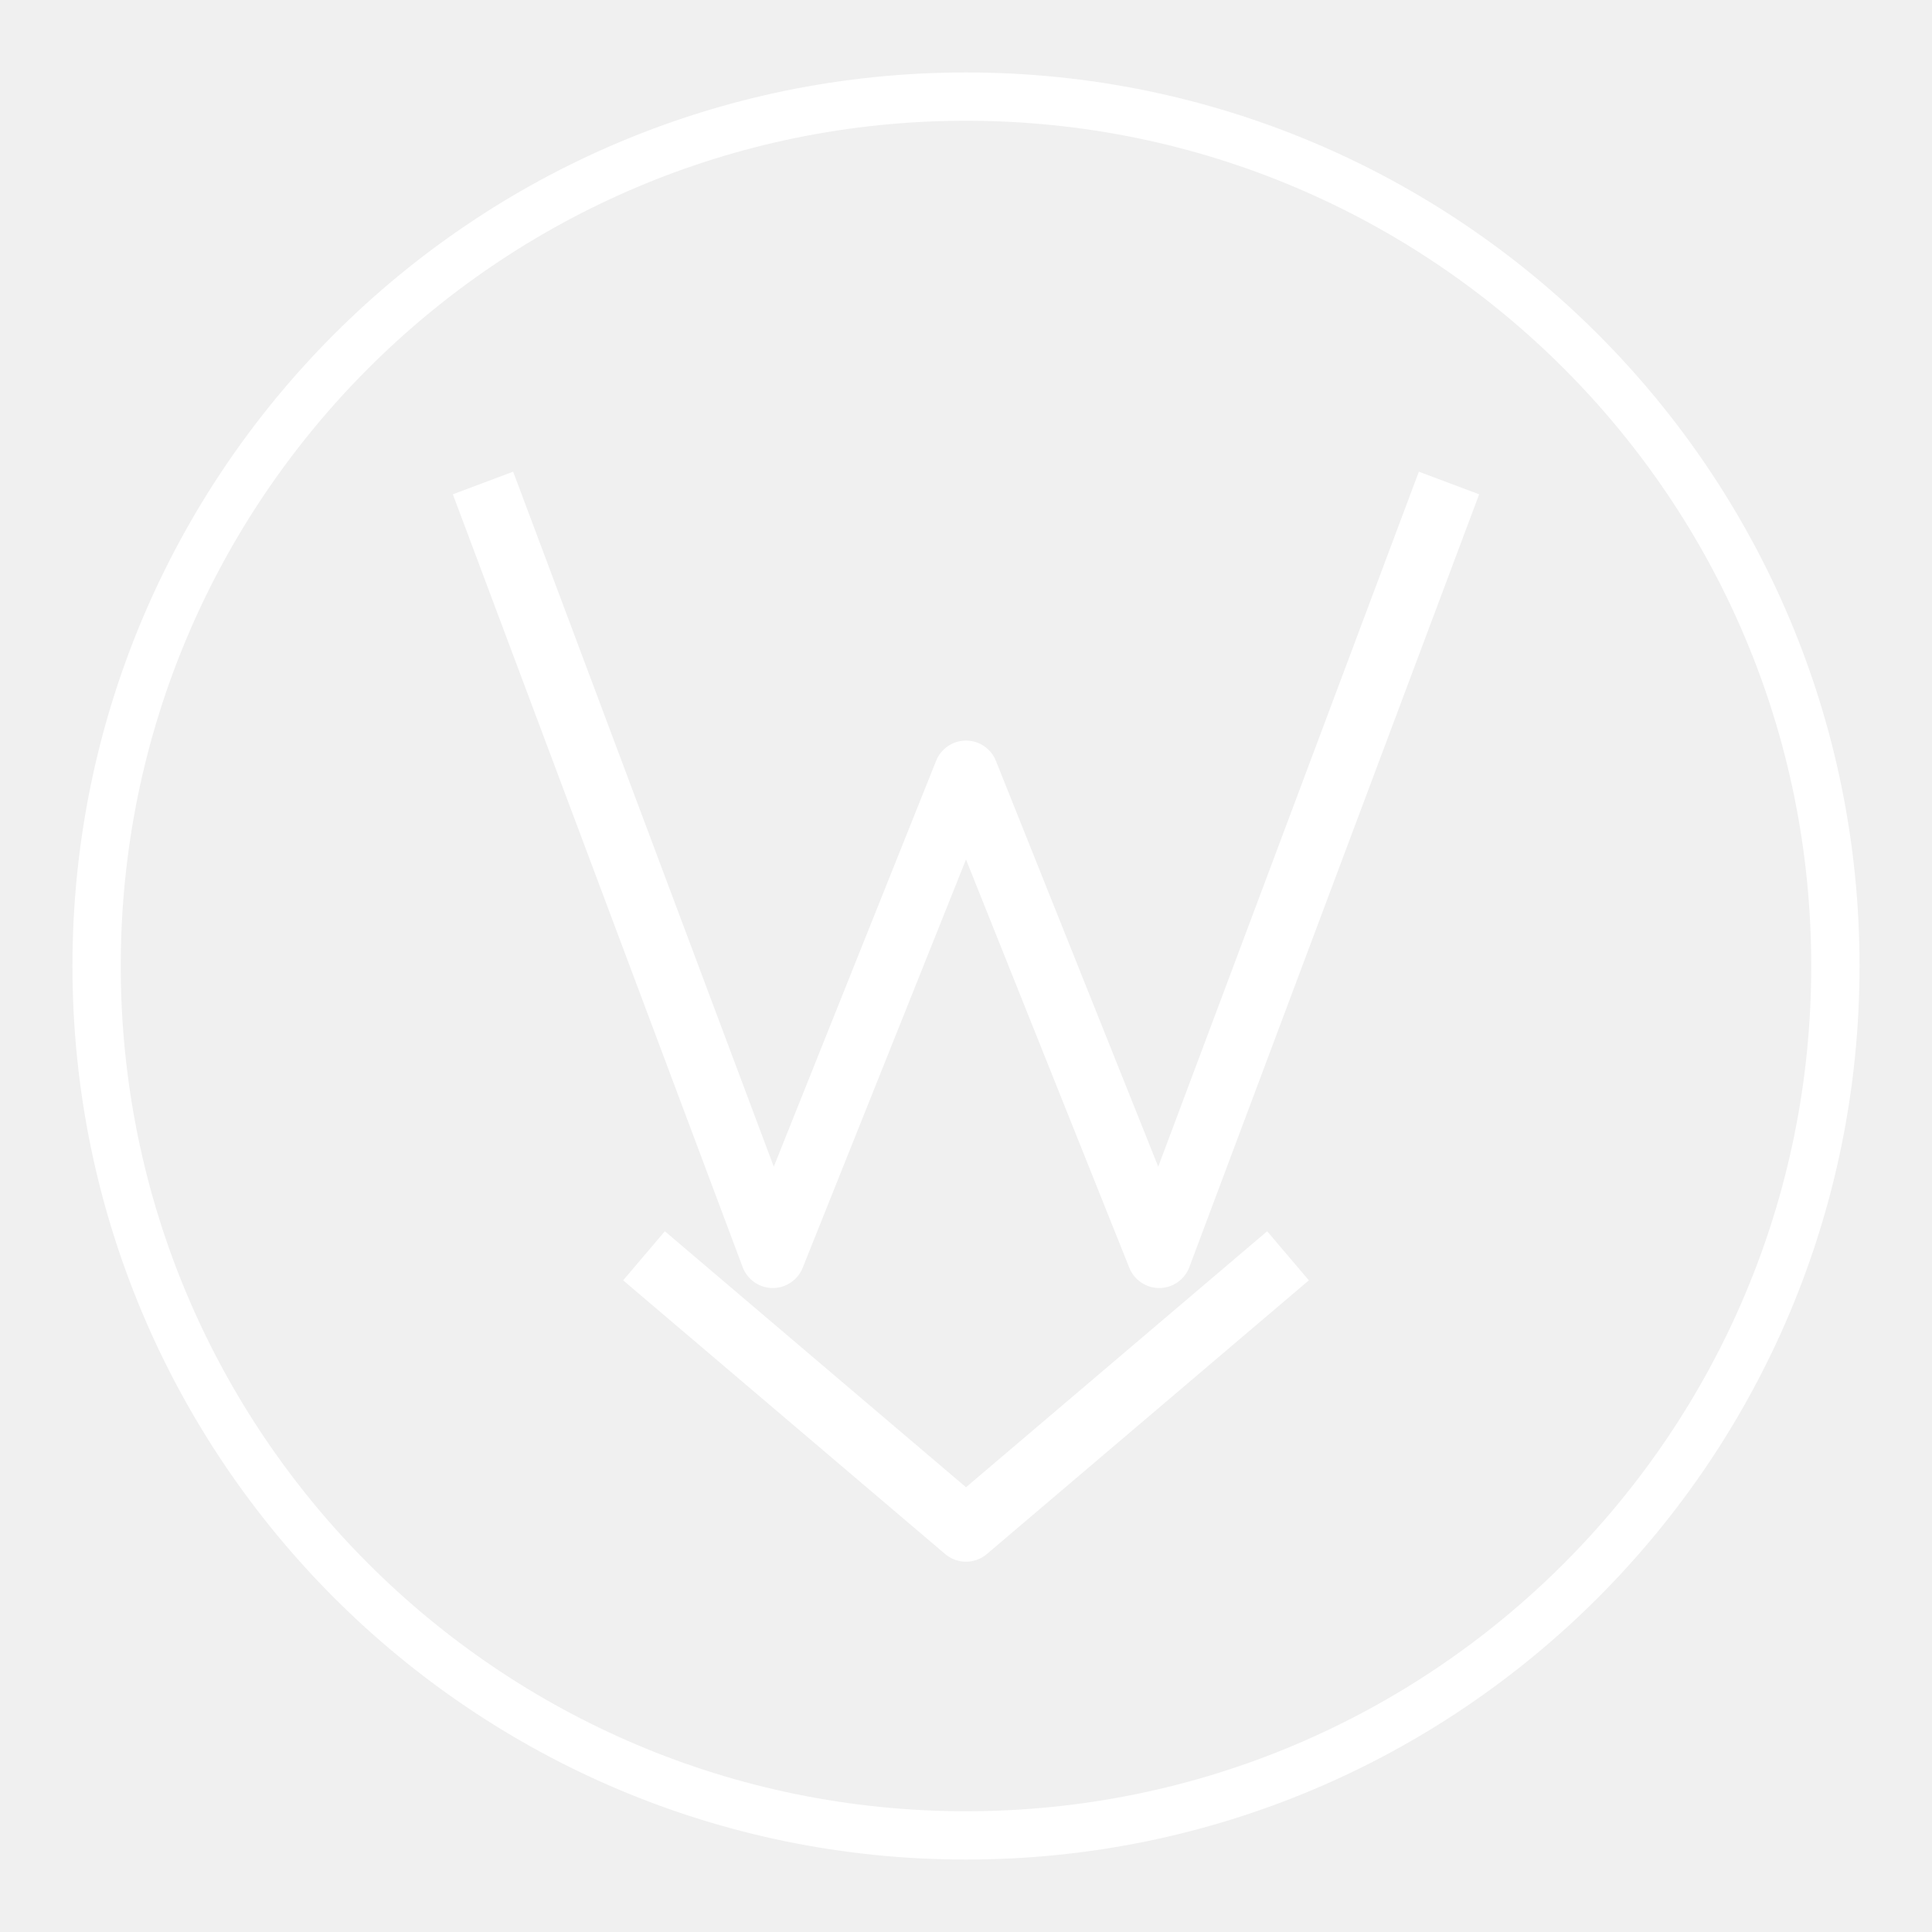
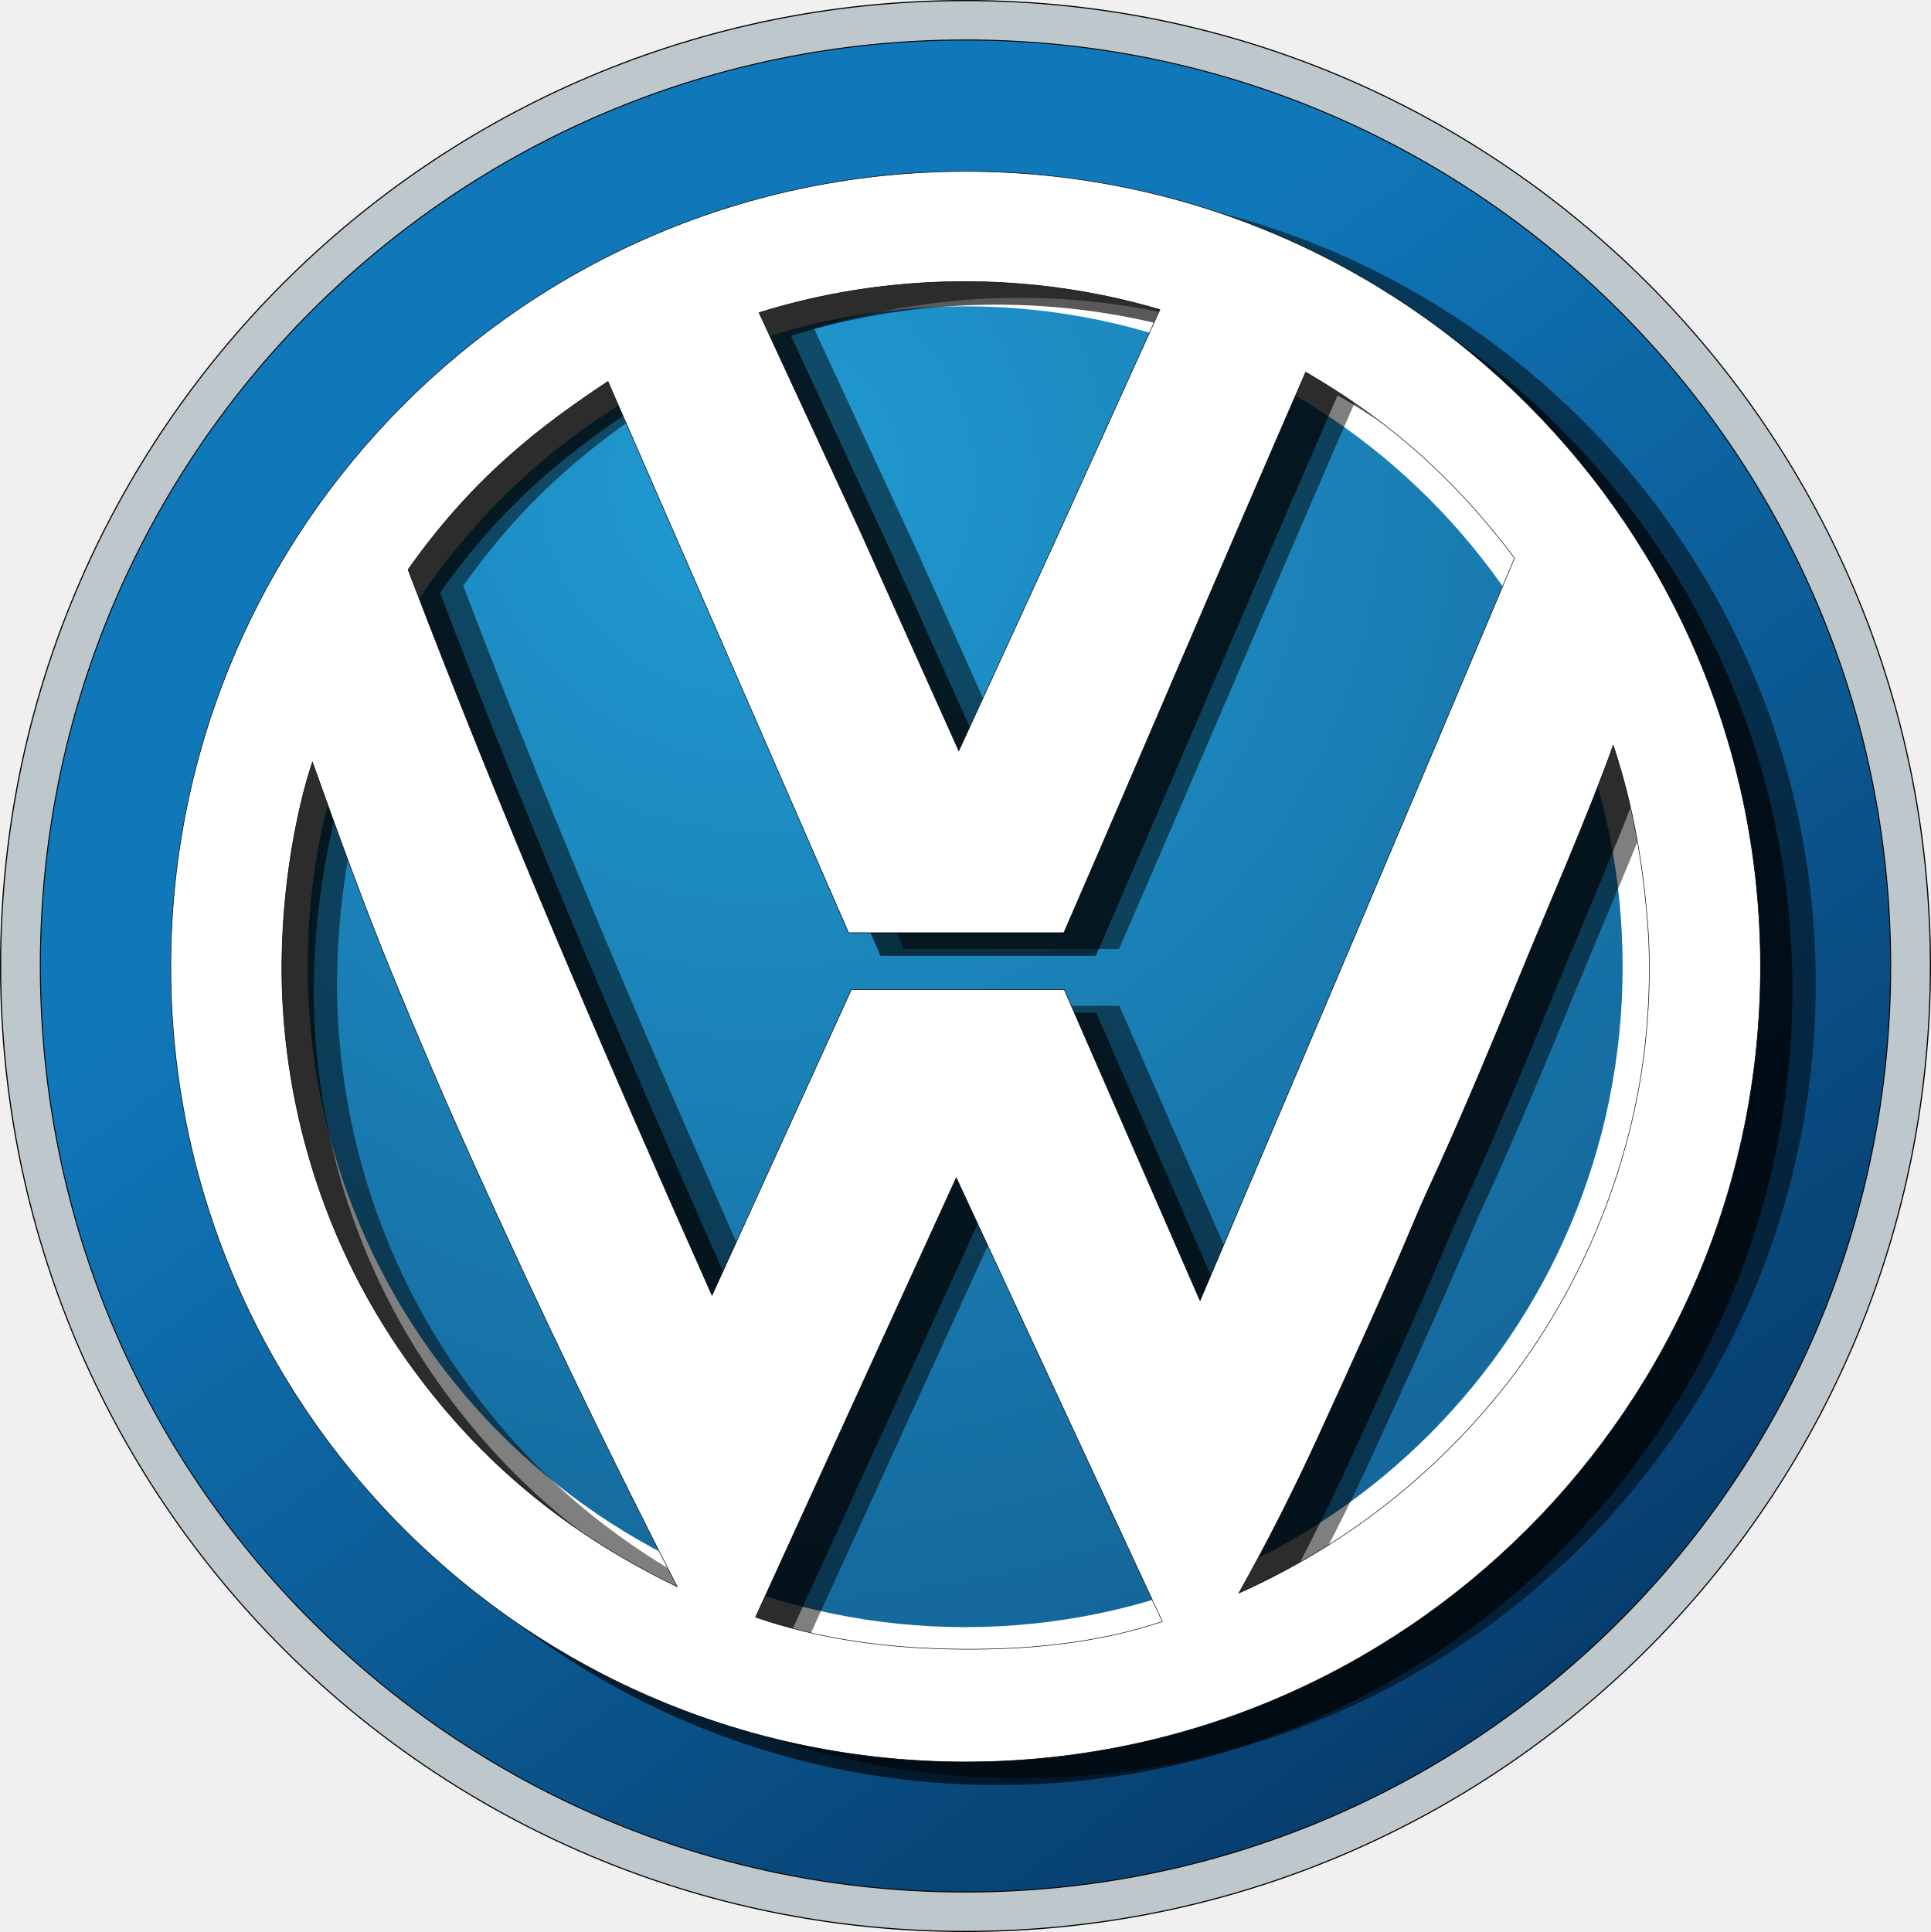
- <svg xmlns="http://www.w3.org/2000/svg" viewBox="0 0 120 120">
-   <circle cx="60" cy="60" r="54" fill="none" stroke="#ffffff" stroke-width="3" />
-   <path d="M30 30 L48 78 L60 48 L72 78 L90 30" fill="none" stroke="#ffffff" stroke-width="4" stroke-linejoin="round" />
-   <path d="M40 78 L60 95 L80 78" fill="none" stroke="#ffffff" stroke-width="4" stroke-linejoin="round" />
+ <svg xmlns="http://www.w3.org/2000/svg" width="2499" height="2500" viewBox="-488.616 -489.234 1992.233 1993.053">
+   <path d="M1503.033 507.291c0 550.044-445.713 995.944-995.536 995.944-549.815 0-995.529-445.9-995.529-995.944s445.714-995.94 995.529-995.94c549.82-.001 995.536 445.896 995.536 995.94z" fill="#bec7cb" stroke="#000" stroke-width="1.168" stroke-miterlimit="18.2" />
+   <linearGradient id="a" gradientUnits="userSpaceOnUse" x1="-3113.355" y1="438.488" x2="-2844.618" y2="806.957" gradientTransform="matrix(4.1209 0 0 4.1242 13064.176 -1675.95)">
+     <stop offset="0" stop-color="#1077b9" />
+     <stop offset="1" stop-color="#042a54" />
+   </linearGradient>
+   <ellipse cx="507.499" cy="507.291" rx="954.514" ry="955.3" fill="url(#a)" stroke="#000" />
+   <path d="M1252.968 502.872c.047 421.886-338.354 763.918-755.807 763.918-417.455 0-755.855-342.032-755.807-763.918-.048-421.887 338.353-763.919 755.807-763.919s755.854 342.028 755.807 763.919z" fill="#fff" />
+   <radialGradient id="b" cx="-3099.31" cy="407.88" r="604.757" gradientTransform="matrix(4.1209 0 0 4.1242 13063.621 -1677.037)" gradientUnits="userSpaceOnUse">
+     <stop offset="0" stop-color="#209bd3" />
+     <stop offset=".546" stop-color="#136194" />
+     <stop offset="1" stop-color="#0a3b6c" />
+   </radialGradient>
+   <ellipse cx="507.139" cy="508.031" rx="678.333" ry="681.272" fill="url(#b)" />
+   <path d="M540.669-288.564c-452.655 0-820.108 367.606-820.108 820.447 0 452.842 367.453 820.324 820.108 820.324 452.66 0 819.986-367.479 819.986-820.324.001-452.846-367.33-820.447-819.986-820.447zm-6.484 113.645c69.945-.511 139.864 9.097 206.867 28.941L636.933 83.927 533.564 309.215 431.937 82.802l-104.49-225.663c66.819-20.894 136.794-31.551 206.738-32.058zm357.247 93.431c69.784 40.629 143.085 95.63 215.471 191.857-104.679 249.123-218.396 516.062-324.451 766.059L642.296 555.46H422.712l-143.77 315.479C168.541 623.046 61.926 375.952-34.664 122.217 33.361 26.053 102.359-25.944 171.581-71.886c82.732 189.588 165.532 379.126 248.266 568.713h222.076c83.301-191.464 166.166-387.319 249.509-578.315zm317.345 384.839c10.546 32.738 28.797 92.898 35.663 186.369 3.38 45.984 1.593 107.679-9.353 167.532-18.514 101.24-61.117 204.98-128.561 295.022-14.017 18.712-29.2 36.803-45.517 54.515-61.7 67.004-141.336 127.919-238.538 171.273 29.725-52.939 56.926-106.754 81.426-160.295 34.492-75.379 69.082-150.663 101-226.912 7.645-18.259 16.155-36.19 24.314-54.265 28.986-64.187 56.533-130.402 83.172-195.478 28.714-70.139 70.72-165.88 96.394-237.761zm-1342.079 17.466C-107.63 392.7-81.087 466.23-52.374 536.376c26.635 65.074 54.559 130.42 83.544 194.602 66.867 148.074 136.855 294.37 211.854 440.477-127.837-61.562-213.28-141.995-277.193-231.152-99.868-139.308-132.061-292.525-130.681-414.406 1.09-96.18 20.699-173.295 31.548-205.08zm664.243 428.745l212.604 457.813c-55.951 18.788-115.697 26.753-176.567 28.317-9.681.247-19.327.303-29.052.247-81.349-.451-150.65-11.3-214.099-33.057l207.114-453.32z" opacity=".65" />
+   <path d="M564.654-295.634c-452.659 0-820.107 367.603-820.107 820.448 0 452.848 367.449 820.323 820.107 820.323 452.66 0 819.986-367.476 819.986-820.323 0-452.845-367.326-820.448-819.986-820.448zm-6.484 113.645c69.94-.51 139.866 9.101 206.865 28.941L660.919 76.854 557.548 302.145 455.922 75.733 351.427-149.93c66.824-20.893 136.802-31.552 206.743-32.059zm357.246 93.434c69.789 40.633 143.085 95.628 215.472 191.858-104.68 249.124-218.396 516.062-324.455 766.06L666.277 548.394H446.693L302.922 863.873C192.522 615.981 85.906 368.886-10.683 115.156 57.342 18.991 126.34-33.009 195.562-78.948c82.732 189.589 165.532 379.125 248.264 568.713h222.08c83.306-191.472 166.167-387.327 249.51-578.32zm317.349 384.836c10.547 32.738 28.793 92.898 35.66 186.373 3.38 45.985 1.593 107.675-9.353 167.532-18.515 101.243-61.114 204.982-128.56 295.022-14.019 18.714-29.2 36.8-45.512 54.512-61.707 67.004-141.337 127.918-238.539 171.275 29.723-52.941 56.924-106.76 81.424-160.298 34.492-75.376 69.086-150.663 101.004-226.911 7.646-18.259 16.153-36.191 24.315-54.266 28.985-64.186 56.538-130.402 83.174-195.477 28.705-70.139 70.713-165.881 96.387-237.762zm-1342.078 17.466c25.674 71.881 52.215 145.413 80.926 215.56 26.634 65.07 54.558 130.417 83.542 194.602 66.868 148.073 136.856 294.369 211.854 440.476-127.838-61.562-213.275-141.994-277.194-231.151-99.862-139.308-132.061-292.523-130.679-414.401 1.089-96.186 20.701-173.3 31.551-205.086zm664.239 428.748l212.601 457.815c-55.949 18.788-115.694 26.752-176.564 28.316-9.681.25-19.324.304-29.053.254-81.349-.453-150.65-11.307-214.103-33.062l207.119-453.323z" opacity=".5" />
+   <linearGradient id="c" gradientUnits="userSpaceOnUse" x1="-3156.76" y1="373.322" x2="-2708.459" y2="1011.58" gradientTransform="matrix(4.1209 0 0 4.1242 13064.176 -1675.95)">
+     <stop offset="0" stop-color="#fff" />
+     <stop offset=".5" stop-color="#fff" />
+     <stop offset="1" stop-color="#989b9e" />
+   </linearGradient>
+   <path d="M507.707-312.41c-452.66 0-820.11 367.604-820.11 820.448 0 452.842 367.451 820.323 820.11 820.323s819.985-367.478 819.985-820.323c.001-452.848-367.326-820.448-819.985-820.448zm-6.484 113.644c69.94-.512 139.864 9.097 206.867 28.939L603.97 60.081 500.599 285.368 398.974 58.954 294.478-166.707c66.824-20.895 136.804-31.548 206.745-32.059zm357.247 93.432c69.784 40.629 143.084 95.628 215.471 191.856C969.259 335.645 855.544 602.583 749.49 852.581L609.333 531.613H389.749L245.977 847.096C135.576 599.203 28.963 352.107-67.629 98.374.396 2.211 69.396-49.788 138.613-95.728c82.732 189.587 165.534 379.125 248.266 568.709h222.078C692.261 281.52 775.124 85.661 858.47-105.334zm317.344 384.842c10.547 32.738 28.793 92.898 35.66 186.367 3.38 45.986 1.591 107.681-9.354 167.534-18.511 101.24-61.113 204.98-128.557 295.021-14.016 18.714-29.203 36.806-45.516 54.513-61.7 67.002-141.336 127.923-238.539 171.273 29.725-52.938 56.925-106.753 81.426-160.295 34.49-75.379 69.082-150.665 100.998-226.913 7.646-18.259 16.158-36.189 24.317-54.266 28.989-64.181 56.54-130.396 83.176-195.472 28.71-70.145 70.719-165.881 96.389-237.762zm-1342.08 17.464c25.674 71.885 52.217 145.416 80.926 215.559 26.634 65.075 54.561 130.422 83.546 194.604 66.867 148.072 136.855 294.37 211.856 440.475-127.838-61.563-213.28-141.994-277.195-231.153-99.863-139.307-132.059-292.517-130.679-414.405 1.09-96.178 20.702-173.296 31.546-205.08zm664.249 428.747l212.601 457.813c-55.949 18.788-115.694 26.753-176.564 28.317-9.681.247-19.33.303-29.053.247-81.349-.451-150.652-11.3-214.099-33.056l207.115-453.321z" fill="url(#c)" stroke="#000" stroke-width=".553" stroke-miterlimit="18.2" />
</svg>
